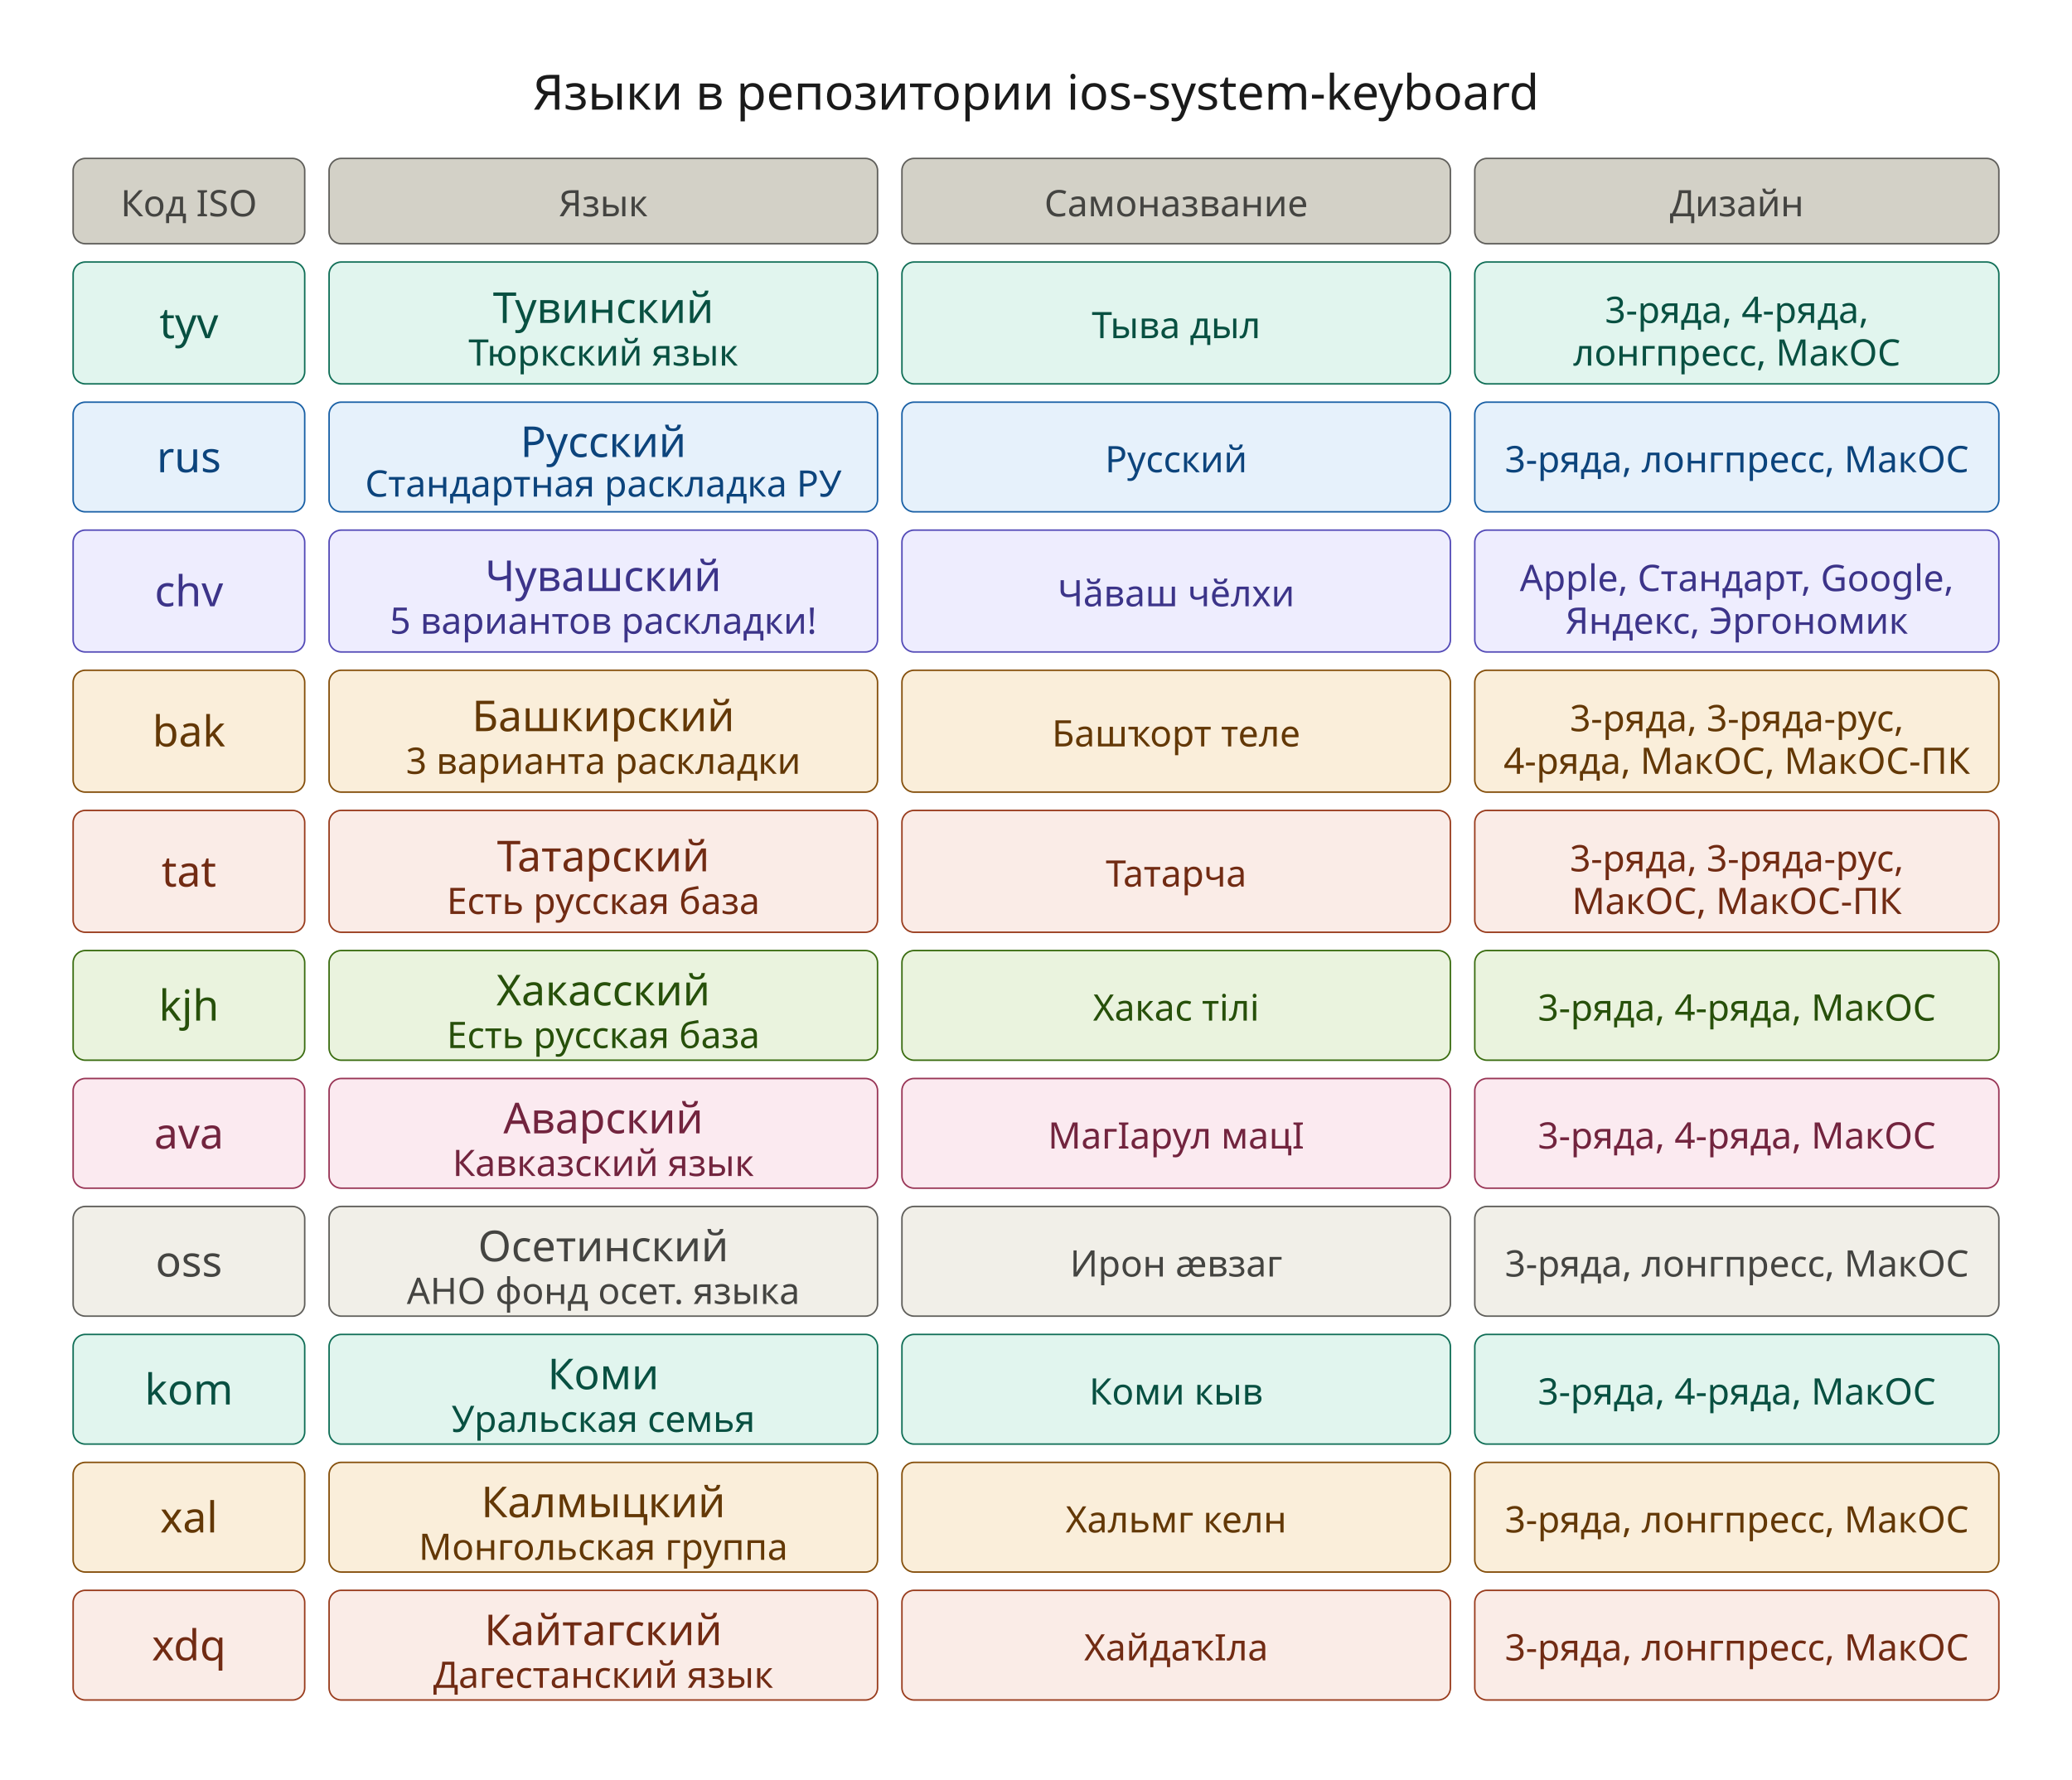
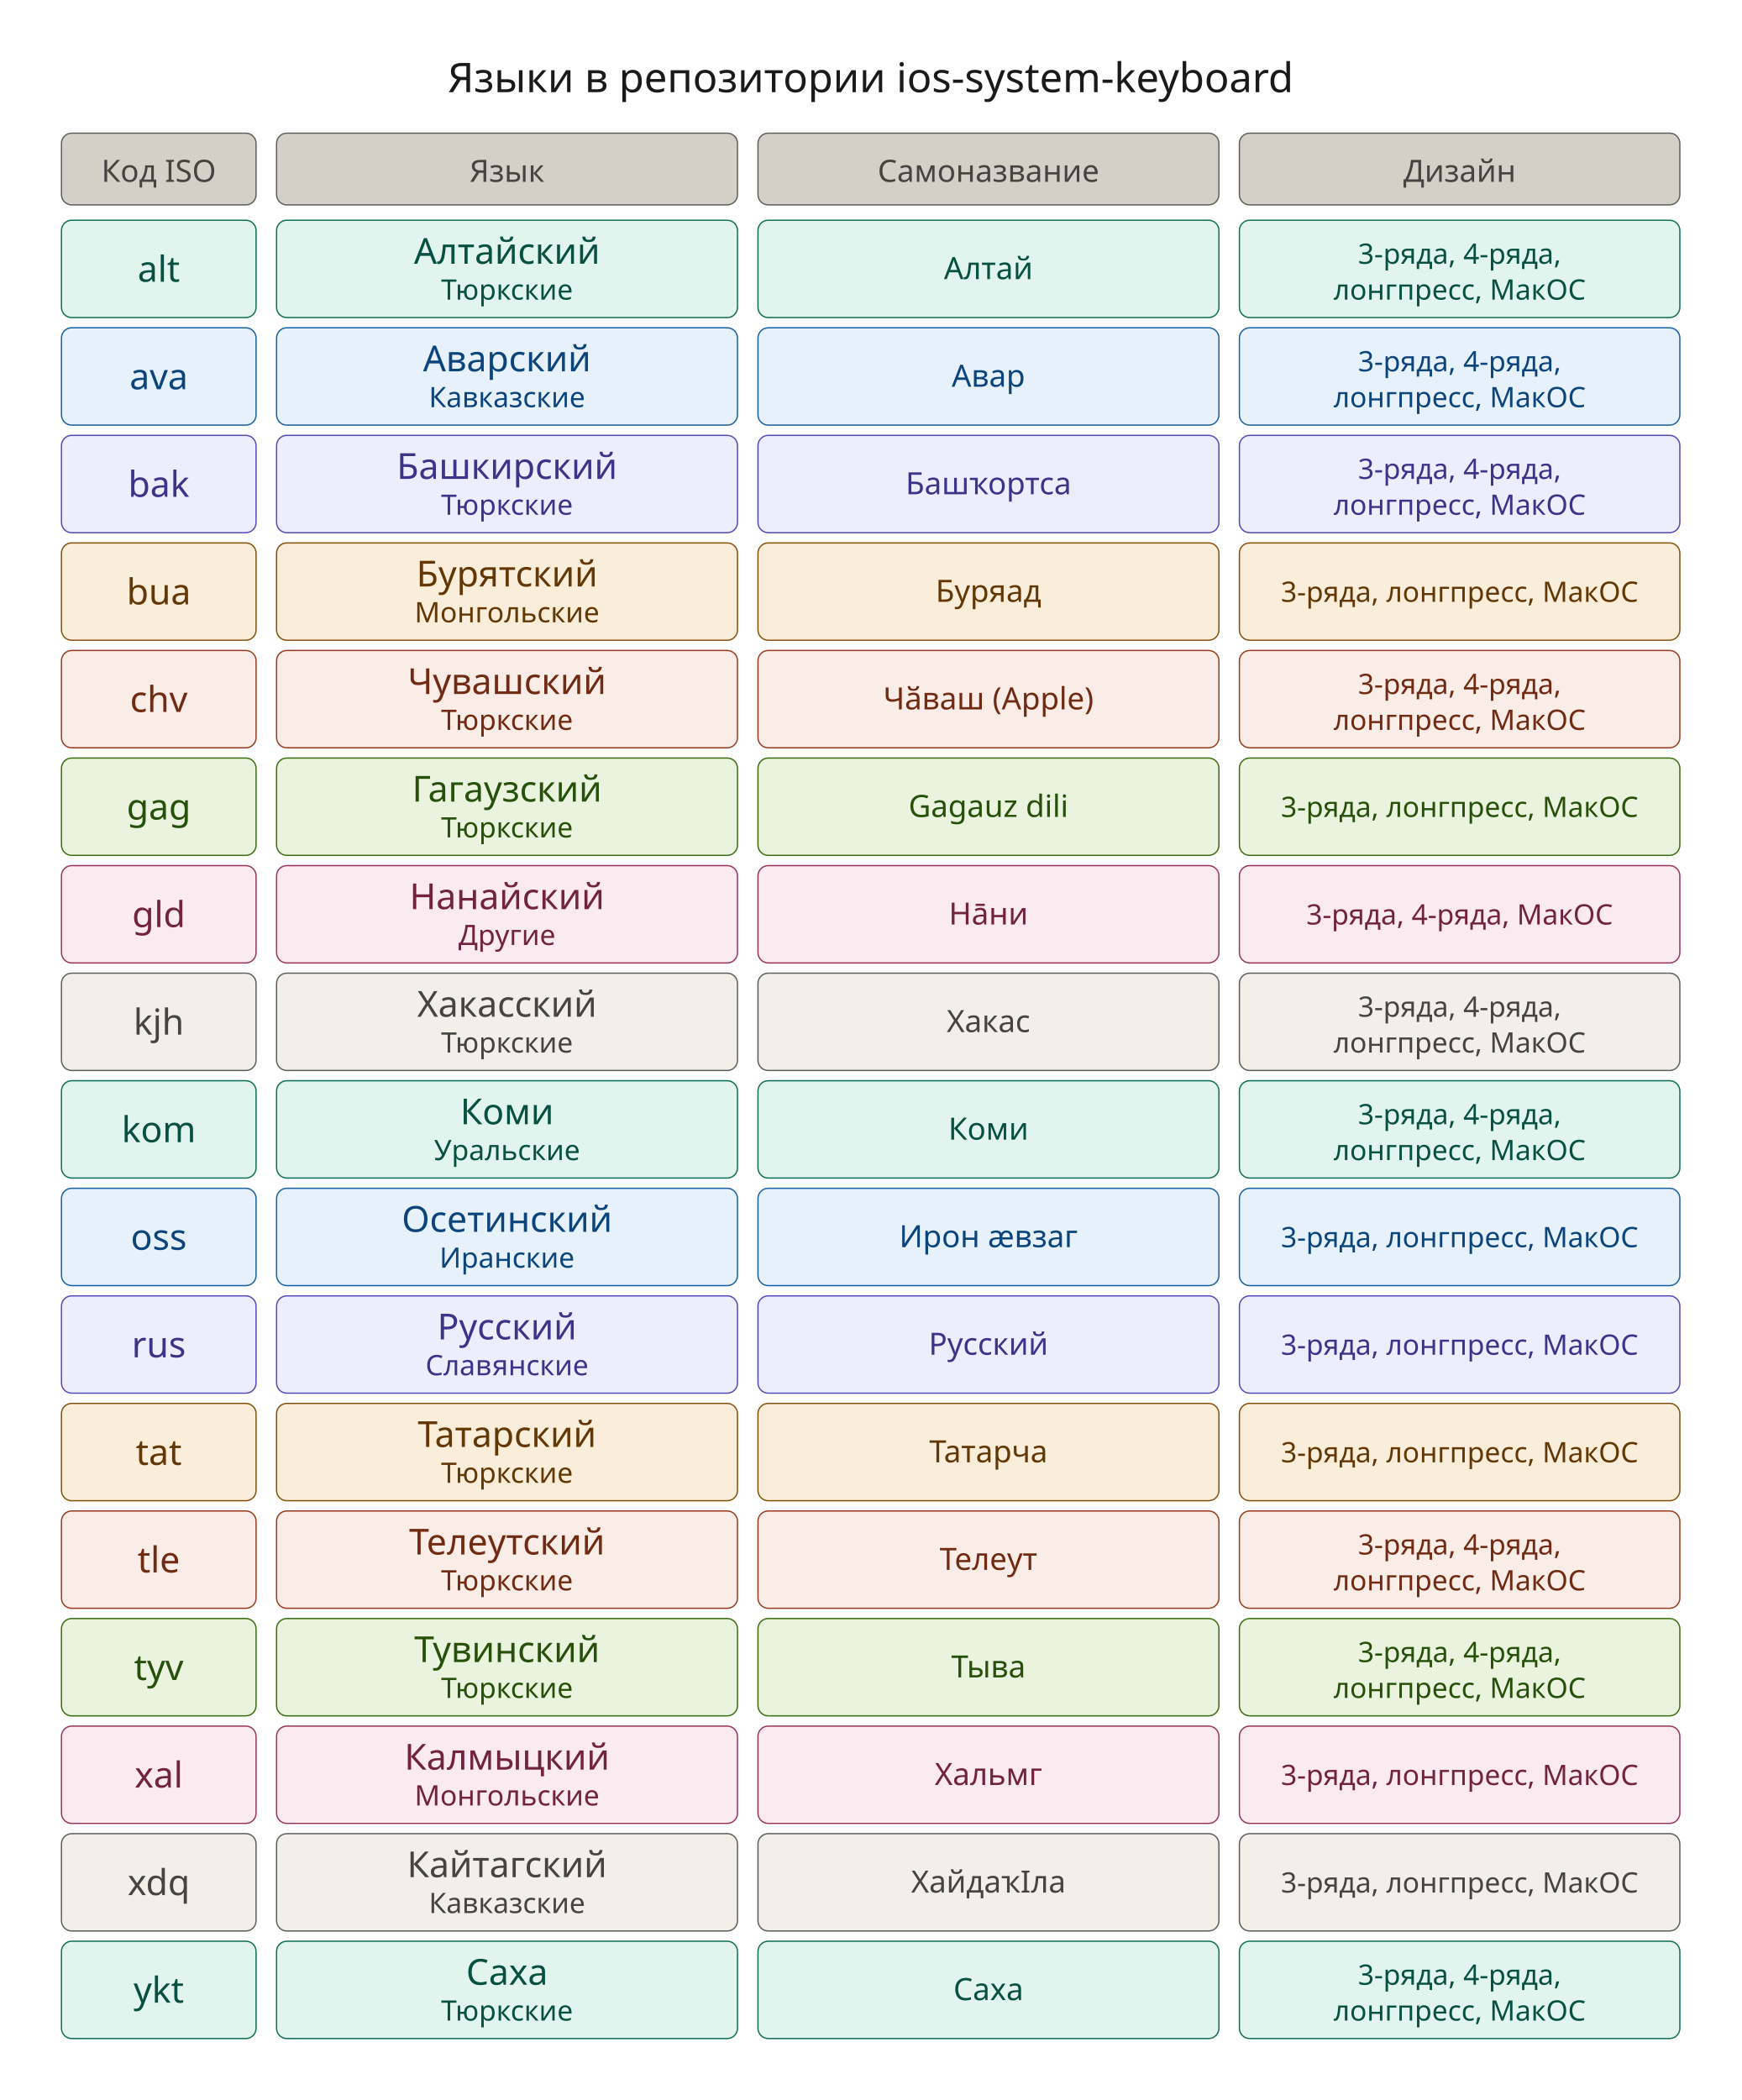
- <svg xmlns="http://www.w3.org/2000/svg" width="100%" viewBox="0 0 680 584" font-family="sans-serif">
+ <svg xmlns="http://www.w3.org/2000/svg" width="100%" viewBox="0 0 680 820" font-family="sans-serif">
  <text font-size="16" font-weight="500" fill="#1a1a1a" x="340" y="36" text-anchor="middle">Языки в репозитории ios-system-keyboard</text>
  <rect x="24" y="52" width="76" height="28" rx="4" fill="#D3D1C7" stroke="#5F5E5A" stroke-width="0.5" />
  <text font-size="12" fill="#444441" x="62" y="71" text-anchor="middle">Код ISO</text>
  <rect x="108" y="52" width="180" height="28" rx="4" fill="#D3D1C7" stroke="#5F5E5A" stroke-width="0.5" />
  <text font-size="12" fill="#444441" x="198" y="71" text-anchor="middle">Язык</text>
  <rect x="296" y="52" width="180" height="28" rx="4" fill="#D3D1C7" stroke="#5F5E5A" stroke-width="0.5" />
  <text font-size="12" fill="#444441" x="386" y="71" text-anchor="middle">Самоназвание</text>
  <rect x="484" y="52" width="172" height="28" rx="4" fill="#D3D1C7" stroke="#5F5E5A" stroke-width="0.5" />
  <text font-size="12" fill="#444441" x="570" y="71" text-anchor="middle">Дизайн</text>
-   <rect x="24" y="86" width="76" height="40" rx="4" fill="#E1F5EE" stroke="#0F6E56" stroke-width="0.5" />
-   <text font-size="14" font-weight="500" fill="#085041" x="62" y="111" text-anchor="middle">tyv</text>
-   <rect x="108" y="86" width="180" height="40" rx="4" fill="#E1F5EE" stroke="#0F6E56" stroke-width="0.5" />
-   <text font-size="14" font-weight="500" fill="#085041" x="198" y="106" text-anchor="middle">Тувинский</text>
-   <text font-size="12" fill="#085041" x="198" y="120" text-anchor="middle">Тюркский язык</text>
-   <rect x="296" y="86" width="180" height="40" rx="4" fill="#E1F5EE" stroke="#0F6E56" stroke-width="0.5" />
-   <text font-size="12" fill="#085041" x="386" y="111" text-anchor="middle">Тыва дыл</text>
-   <rect x="484" y="86" width="172" height="40" rx="4" fill="#E1F5EE" stroke="#0F6E56" stroke-width="0.5" />
-   <text font-size="12" fill="#085041" x="570" y="106" text-anchor="middle">3-ряда, 4-ряда,</text>
-   <text font-size="12" fill="#085041" x="570" y="120" text-anchor="middle">лонгпресс, МакОС</text>
-   <rect x="24" y="132" width="76" height="36" rx="4" fill="#E6F1FB" stroke="#185FA5" stroke-width="0.5" />
-   <text font-size="14" font-weight="500" fill="#0C447C" x="62" y="155" text-anchor="middle">rus</text>
-   <rect x="108" y="132" width="180" height="36" rx="4" fill="#E6F1FB" stroke="#185FA5" stroke-width="0.5" />
-   <text font-size="14" font-weight="500" fill="#0C447C" x="198" y="150" text-anchor="middle">Русский</text>
-   <text font-size="12" fill="#0C447C" x="198" y="163" text-anchor="middle">Стандартная раскладка РУ</text>
-   <rect x="296" y="132" width="180" height="36" rx="4" fill="#E6F1FB" stroke="#185FA5" stroke-width="0.5" />
-   <text font-size="12" fill="#0C447C" x="386" y="155" text-anchor="middle">Русский</text>
-   <rect x="484" y="132" width="172" height="36" rx="4" fill="#E6F1FB" stroke="#185FA5" stroke-width="0.5" />
-   <text font-size="12" fill="#0C447C" x="570" y="155" text-anchor="middle">3-ряда, лонгпресс, МакОС</text>
-   <rect x="24" y="174" width="76" height="40" rx="4" fill="#EEEDFE" stroke="#534AB7" stroke-width="0.5" />
-   <text font-size="14" font-weight="500" fill="#3C3489" x="62" y="199" text-anchor="middle">chv</text>
-   <rect x="108" y="174" width="180" height="40" rx="4" fill="#EEEDFE" stroke="#534AB7" stroke-width="0.5" />
-   <text font-size="14" font-weight="500" fill="#3C3489" x="198" y="194" text-anchor="middle">Чувашский</text>
-   <text font-size="12" fill="#3C3489" x="198" y="208" text-anchor="middle">5 вариантов раскладки!</text>
-   <rect x="296" y="174" width="180" height="40" rx="4" fill="#EEEDFE" stroke="#534AB7" stroke-width="0.5" />
-   <text font-size="12" fill="#3C3489" x="386" y="199" text-anchor="middle">Чӑваш чӗлхи</text>
-   <rect x="484" y="174" width="172" height="40" rx="4" fill="#EEEDFE" stroke="#534AB7" stroke-width="0.5" />
-   <text font-size="12" fill="#3C3489" x="570" y="194" text-anchor="middle">Apple, Стандарт, Google,</text>
-   <text font-size="12" fill="#3C3489" x="570" y="208" text-anchor="middle">Яндекс, Эргономик</text>
-   <rect x="24" y="220" width="76" height="40" rx="4" fill="#FAEEDA" stroke="#854F0B" stroke-width="0.5" />
-   <text font-size="14" font-weight="500" fill="#633806" x="62" y="245" text-anchor="middle">bak</text>
-   <rect x="108" y="220" width="180" height="40" rx="4" fill="#FAEEDA" stroke="#854F0B" stroke-width="0.5" />
-   <text font-size="14" font-weight="500" fill="#633806" x="198" y="240" text-anchor="middle">Башкирский</text>
-   <text font-size="12" fill="#633806" x="198" y="254" text-anchor="middle">3 варианта раскладки</text>
-   <rect x="296" y="220" width="180" height="40" rx="4" fill="#FAEEDA" stroke="#854F0B" stroke-width="0.5" />
-   <text font-size="12" fill="#633806" x="386" y="245" text-anchor="middle">Башҡорт теле</text>
-   <rect x="484" y="220" width="172" height="40" rx="4" fill="#FAEEDA" stroke="#854F0B" stroke-width="0.5" />
-   <text font-size="12" fill="#633806" x="570" y="240" text-anchor="middle">3-ряда, 3-ряда-рус,</text>
-   <text font-size="12" fill="#633806" x="570" y="254" text-anchor="middle">4-ряда, МакОС, МакОС-ПК</text>
-   <rect x="24" y="266" width="76" height="40" rx="4" fill="#FAECE7" stroke="#993C1D" stroke-width="0.5" />
-   <text font-size="14" font-weight="500" fill="#712B13" x="62" y="291" text-anchor="middle">tat</text>
-   <rect x="108" y="266" width="180" height="40" rx="4" fill="#FAECE7" stroke="#993C1D" stroke-width="0.5" />
-   <text font-size="14" font-weight="500" fill="#712B13" x="198" y="286" text-anchor="middle">Татарский</text>
-   <text font-size="12" fill="#712B13" x="198" y="300" text-anchor="middle">Есть русская база</text>
-   <rect x="296" y="266" width="180" height="40" rx="4" fill="#FAECE7" stroke="#993C1D" stroke-width="0.5" />
-   <text font-size="12" fill="#712B13" x="386" y="291" text-anchor="middle">Татарча</text>
-   <rect x="484" y="266" width="172" height="40" rx="4" fill="#FAECE7" stroke="#993C1D" stroke-width="0.5" />
-   <text font-size="12" fill="#712B13" x="570" y="286" text-anchor="middle">3-ряда, 3-ряда-рус,</text>
-   <text font-size="12" fill="#712B13" x="570" y="300" text-anchor="middle">МакОС, МакОС-ПК</text>
-   <rect x="24" y="312" width="76" height="36" rx="4" fill="#EAF3DE" stroke="#3B6D11" stroke-width="0.5" />
-   <text font-size="14" font-weight="500" fill="#27500A" x="62" y="335" text-anchor="middle">kjh</text>
-   <rect x="108" y="312" width="180" height="36" rx="4" fill="#EAF3DE" stroke="#3B6D11" stroke-width="0.5" />
-   <text font-size="14" font-weight="500" fill="#27500A" x="198" y="330" text-anchor="middle">Хакасский</text>
-   <text font-size="12" fill="#27500A" x="198" y="344" text-anchor="middle">Есть русская база</text>
-   <rect x="296" y="312" width="180" height="36" rx="4" fill="#EAF3DE" stroke="#3B6D11" stroke-width="0.5" />
-   <text font-size="12" fill="#27500A" x="386" y="335" text-anchor="middle">Хакас тілі</text>
-   <rect x="484" y="312" width="172" height="36" rx="4" fill="#EAF3DE" stroke="#3B6D11" stroke-width="0.5" />
-   <text font-size="12" fill="#27500A" x="570" y="335" text-anchor="middle">3-ряда, 4-ряда, МакОС</text>
-   <rect x="24" y="354" width="76" height="36" rx="4" fill="#FBEAF0" stroke="#993556" stroke-width="0.5" />
-   <text font-size="14" font-weight="500" fill="#72243E" x="62" y="377" text-anchor="middle">ava</text>
-   <rect x="108" y="354" width="180" height="36" rx="4" fill="#FBEAF0" stroke="#993556" stroke-width="0.5" />
-   <text font-size="14" font-weight="500" fill="#72243E" x="198" y="372" text-anchor="middle">Аварский</text>
-   <text font-size="12" fill="#72243E" x="198" y="386" text-anchor="middle">Кавказский язык</text>
-   <rect x="296" y="354" width="180" height="36" rx="4" fill="#FBEAF0" stroke="#993556" stroke-width="0.5" />
-   <text font-size="12" fill="#72243E" x="386" y="377" text-anchor="middle">Магӏарул мацӏ</text>
-   <rect x="484" y="354" width="172" height="36" rx="4" fill="#FBEAF0" stroke="#993556" stroke-width="0.5" />
-   <text font-size="12" fill="#72243E" x="570" y="377" text-anchor="middle">3-ряда, 4-ряда, МакОС</text>
-   <rect x="24" y="396" width="76" height="36" rx="4" fill="#F1EFE8" stroke="#5F5E5A" stroke-width="0.5" />
-   <text font-size="14" font-weight="500" fill="#444441" x="62" y="419" text-anchor="middle">oss</text>
-   <rect x="108" y="396" width="180" height="36" rx="4" fill="#F1EFE8" stroke="#5F5E5A" stroke-width="0.5" />
-   <text font-size="14" font-weight="500" fill="#444441" x="198" y="414" text-anchor="middle">Осетинский</text>
-   <text font-size="12" fill="#444441" x="198" y="428" text-anchor="middle">АНО фонд осет. языка</text>
-   <rect x="296" y="396" width="180" height="36" rx="4" fill="#F1EFE8" stroke="#5F5E5A" stroke-width="0.5" />
-   <text font-size="12" fill="#444441" x="386" y="419" text-anchor="middle">Ирон æвзаг</text>
-   <rect x="484" y="396" width="172" height="36" rx="4" fill="#F1EFE8" stroke="#5F5E5A" stroke-width="0.5" />
-   <text font-size="12" fill="#444441" x="570" y="419" text-anchor="middle">3-ряда, лонгпресс, МакОС</text>
-   <rect x="24" y="438" width="76" height="36" rx="4" fill="#E1F5EE" stroke="#0F6E56" stroke-width="0.5" />
-   <text font-size="14" font-weight="500" fill="#085041" x="62" y="461" text-anchor="middle">kom</text>
-   <rect x="108" y="438" width="180" height="36" rx="4" fill="#E1F5EE" stroke="#0F6E56" stroke-width="0.5" />
-   <text font-size="14" font-weight="500" fill="#085041" x="198" y="456" text-anchor="middle">Коми</text>
-   <text font-size="12" fill="#085041" x="198" y="470" text-anchor="middle">Уральская семья</text>
-   <rect x="296" y="438" width="180" height="36" rx="4" fill="#E1F5EE" stroke="#0F6E56" stroke-width="0.5" />
-   <text font-size="12" fill="#085041" x="386" y="461" text-anchor="middle">Коми кыв</text>
-   <rect x="484" y="438" width="172" height="36" rx="4" fill="#E1F5EE" stroke="#0F6E56" stroke-width="0.5" />
-   <text font-size="12" fill="#085041" x="570" y="461" text-anchor="middle">3-ряда, 4-ряда, МакОС</text>
-   <rect x="24" y="480" width="76" height="36" rx="4" fill="#FAEEDA" stroke="#854F0B" stroke-width="0.5" />
-   <text font-size="14" font-weight="500" fill="#633806" x="62" y="503" text-anchor="middle">xal</text>
-   <rect x="108" y="480" width="180" height="36" rx="4" fill="#FAEEDA" stroke="#854F0B" stroke-width="0.5" />
-   <text font-size="14" font-weight="500" fill="#633806" x="198" y="498" text-anchor="middle">Калмыцкий</text>
-   <text font-size="12" fill="#633806" x="198" y="512" text-anchor="middle">Монгольская группа</text>
-   <rect x="296" y="480" width="180" height="36" rx="4" fill="#FAEEDA" stroke="#854F0B" stroke-width="0.5" />
-   <text font-size="12" fill="#633806" x="386" y="503" text-anchor="middle">Хальмг келн</text>
-   <rect x="484" y="480" width="172" height="36" rx="4" fill="#FAEEDA" stroke="#854F0B" stroke-width="0.5" />
-   <text font-size="12" fill="#633806" x="570" y="503" text-anchor="middle">3-ряда, лонгпресс, МакОС</text>
-   <rect x="24" y="522" width="76" height="36" rx="4" fill="#FAECE7" stroke="#993C1D" stroke-width="0.5" />
-   <text font-size="14" font-weight="500" fill="#712B13" x="62" y="545" text-anchor="middle">xdq</text>
-   <rect x="108" y="522" width="180" height="36" rx="4" fill="#FAECE7" stroke="#993C1D" stroke-width="0.5" />
-   <text font-size="14" font-weight="500" fill="#712B13" x="198" y="540" text-anchor="middle">Кайтагский</text>
-   <text font-size="12" fill="#712B13" x="198" y="554" text-anchor="middle">Дагестанский язык</text>
-   <rect x="296" y="522" width="180" height="36" rx="4" fill="#FAECE7" stroke="#993C1D" stroke-width="0.5" />
-   <text font-size="12" fill="#712B13" x="386" y="545" text-anchor="middle">Хайдаҡӏла</text>
-   <rect x="484" y="522" width="172" height="36" rx="4" fill="#FAECE7" stroke="#993C1D" stroke-width="0.5" />
-   <text font-size="12" fill="#712B13" x="570" y="545" text-anchor="middle">3-ряда, лонгпресс, МакОС</text>
+   <rect x="24" y="86" width="76" height="38" rx="4" fill="#E1F5EE" stroke="#0F6E56" stroke-width="0.5" />
+   <text font-size="14" font-weight="500" fill="#085041" x="62" y="110" text-anchor="middle">alt</text>
+   <rect x="108" y="86" width="180" height="38" rx="4" fill="#E1F5EE" stroke="#0F6E56" stroke-width="0.5" />
+   <text font-size="14" font-weight="500" fill="#085041" x="198" y="103" text-anchor="middle">Алтайский</text>
+   <text font-size="11" fill="#085041" x="198" y="117" text-anchor="middle">Тюркские</text>
+   <rect x="296" y="86" width="180" height="38" rx="4" fill="#E1F5EE" stroke="#0F6E56" stroke-width="0.5" />
+   <text font-size="12" fill="#085041" x="386" y="109" text-anchor="middle">Алтай</text>
+   <rect x="484" y="86" width="172" height="38" rx="4" fill="#E1F5EE" stroke="#0F6E56" stroke-width="0.5" />
+   <text font-size="11" fill="#085041" x="570" y="103" text-anchor="middle">3-ряда, 4-ряда,</text>
+   <text font-size="11" fill="#085041" x="570" y="117" text-anchor="middle">лонгпресс, МакОС</text>
+   <rect x="24" y="128" width="76" height="38" rx="4" fill="#E6F1FB" stroke="#185FA5" stroke-width="0.5" />
+   <text font-size="14" font-weight="500" fill="#0C447C" x="62" y="152" text-anchor="middle">ava</text>
+   <rect x="108" y="128" width="180" height="38" rx="4" fill="#E6F1FB" stroke="#185FA5" stroke-width="0.5" />
+   <text font-size="14" font-weight="500" fill="#0C447C" x="198" y="145" text-anchor="middle">Аварский</text>
+   <text font-size="11" fill="#0C447C" x="198" y="159" text-anchor="middle">Кавказские</text>
+   <rect x="296" y="128" width="180" height="38" rx="4" fill="#E6F1FB" stroke="#185FA5" stroke-width="0.5" />
+   <text font-size="12" fill="#0C447C" x="386" y="151" text-anchor="middle">Авар</text>
+   <rect x="484" y="128" width="172" height="38" rx="4" fill="#E6F1FB" stroke="#185FA5" stroke-width="0.5" />
+   <text font-size="11" fill="#0C447C" x="570" y="145" text-anchor="middle">3-ряда, 4-ряда,</text>
+   <text font-size="11" fill="#0C447C" x="570" y="159" text-anchor="middle">лонгпресс, МакОС</text>
+   <rect x="24" y="170" width="76" height="38" rx="4" fill="#EEEDFE" stroke="#534AB7" stroke-width="0.5" />
+   <text font-size="14" font-weight="500" fill="#3C3489" x="62" y="194" text-anchor="middle">bak</text>
+   <rect x="108" y="170" width="180" height="38" rx="4" fill="#EEEDFE" stroke="#534AB7" stroke-width="0.5" />
+   <text font-size="14" font-weight="500" fill="#3C3489" x="198" y="187" text-anchor="middle">Башкирский</text>
+   <text font-size="11" fill="#3C3489" x="198" y="201" text-anchor="middle">Тюркские</text>
+   <rect x="296" y="170" width="180" height="38" rx="4" fill="#EEEDFE" stroke="#534AB7" stroke-width="0.5" />
+   <text font-size="12" fill="#3C3489" x="386" y="193" text-anchor="middle">Башҡортса</text>
+   <rect x="484" y="170" width="172" height="38" rx="4" fill="#EEEDFE" stroke="#534AB7" stroke-width="0.5" />
+   <text font-size="11" fill="#3C3489" x="570" y="187" text-anchor="middle">3-ряда, 4-ряда,</text>
+   <text font-size="11" fill="#3C3489" x="570" y="201" text-anchor="middle">лонгпресс, МакОС</text>
+   <rect x="24" y="212" width="76" height="38" rx="4" fill="#FAEEDA" stroke="#854F0B" stroke-width="0.5" />
+   <text font-size="14" font-weight="500" fill="#633806" x="62" y="236" text-anchor="middle">bua</text>
+   <rect x="108" y="212" width="180" height="38" rx="4" fill="#FAEEDA" stroke="#854F0B" stroke-width="0.5" />
+   <text font-size="14" font-weight="500" fill="#633806" x="198" y="229" text-anchor="middle">Бурятский</text>
+   <text font-size="11" fill="#633806" x="198" y="243" text-anchor="middle">Монгольские</text>
+   <rect x="296" y="212" width="180" height="38" rx="4" fill="#FAEEDA" stroke="#854F0B" stroke-width="0.5" />
+   <text font-size="12" fill="#633806" x="386" y="235" text-anchor="middle">Буряад</text>
+   <rect x="484" y="212" width="172" height="38" rx="4" fill="#FAEEDA" stroke="#854F0B" stroke-width="0.5" />
+   <text font-size="11" fill="#633806" x="570" y="235" text-anchor="middle">3-ряда, лонгпресс, МакОС</text>
+   <rect x="24" y="254" width="76" height="38" rx="4" fill="#FAECE7" stroke="#993C1D" stroke-width="0.5" />
+   <text font-size="14" font-weight="500" fill="#712B13" x="62" y="278" text-anchor="middle">chv</text>
+   <rect x="108" y="254" width="180" height="38" rx="4" fill="#FAECE7" stroke="#993C1D" stroke-width="0.5" />
+   <text font-size="14" font-weight="500" fill="#712B13" x="198" y="271" text-anchor="middle">Чувашский</text>
+   <text font-size="11" fill="#712B13" x="198" y="285" text-anchor="middle">Тюркские</text>
+   <rect x="296" y="254" width="180" height="38" rx="4" fill="#FAECE7" stroke="#993C1D" stroke-width="0.5" />
+   <text font-size="12" fill="#712B13" x="386" y="277" text-anchor="middle">Чӑваш (Apple)</text>
+   <rect x="484" y="254" width="172" height="38" rx="4" fill="#FAECE7" stroke="#993C1D" stroke-width="0.5" />
+   <text font-size="11" fill="#712B13" x="570" y="271" text-anchor="middle">3-ряда, 4-ряда,</text>
+   <text font-size="11" fill="#712B13" x="570" y="285" text-anchor="middle">лонгпресс, МакОС</text>
+   <rect x="24" y="296" width="76" height="38" rx="4" fill="#EAF3DE" stroke="#3B6D11" stroke-width="0.5" />
+   <text font-size="14" font-weight="500" fill="#27500A" x="62" y="320" text-anchor="middle">gag</text>
+   <rect x="108" y="296" width="180" height="38" rx="4" fill="#EAF3DE" stroke="#3B6D11" stroke-width="0.5" />
+   <text font-size="14" font-weight="500" fill="#27500A" x="198" y="313" text-anchor="middle">Гагаузский</text>
+   <text font-size="11" fill="#27500A" x="198" y="327" text-anchor="middle">Тюркские</text>
+   <rect x="296" y="296" width="180" height="38" rx="4" fill="#EAF3DE" stroke="#3B6D11" stroke-width="0.5" />
+   <text font-size="12" fill="#27500A" x="386" y="319" text-anchor="middle">Gagauz dili</text>
+   <rect x="484" y="296" width="172" height="38" rx="4" fill="#EAF3DE" stroke="#3B6D11" stroke-width="0.5" />
+   <text font-size="11" fill="#27500A" x="570" y="319" text-anchor="middle">3-ряда, лонгпресс, МакОС</text>
+   <rect x="24" y="338" width="76" height="38" rx="4" fill="#FBEAF0" stroke="#993556" stroke-width="0.5" />
+   <text font-size="14" font-weight="500" fill="#72243E" x="62" y="362" text-anchor="middle">gld</text>
+   <rect x="108" y="338" width="180" height="38" rx="4" fill="#FBEAF0" stroke="#993556" stroke-width="0.5" />
+   <text font-size="14" font-weight="500" fill="#72243E" x="198" y="355" text-anchor="middle">Нанайский</text>
+   <text font-size="11" fill="#72243E" x="198" y="369" text-anchor="middle">Другие</text>
+   <rect x="296" y="338" width="180" height="38" rx="4" fill="#FBEAF0" stroke="#993556" stroke-width="0.5" />
+   <text font-size="12" fill="#72243E" x="386" y="361" text-anchor="middle">На̄ни</text>
+   <rect x="484" y="338" width="172" height="38" rx="4" fill="#FBEAF0" stroke="#993556" stroke-width="0.5" />
+   <text font-size="11" fill="#72243E" x="570" y="361" text-anchor="middle">3-ряда, 4-ряда, МакОС</text>
+   <rect x="24" y="380" width="76" height="38" rx="4" fill="#F1EFE8" stroke="#5F5E5A" stroke-width="0.5" />
+   <text font-size="14" font-weight="500" fill="#444441" x="62" y="404" text-anchor="middle">kjh</text>
+   <rect x="108" y="380" width="180" height="38" rx="4" fill="#F1EFE8" stroke="#5F5E5A" stroke-width="0.5" />
+   <text font-size="14" font-weight="500" fill="#444441" x="198" y="397" text-anchor="middle">Хакасский</text>
+   <text font-size="11" fill="#444441" x="198" y="411" text-anchor="middle">Тюркские</text>
+   <rect x="296" y="380" width="180" height="38" rx="4" fill="#F1EFE8" stroke="#5F5E5A" stroke-width="0.5" />
+   <text font-size="12" fill="#444441" x="386" y="403" text-anchor="middle">Хакас</text>
+   <rect x="484" y="380" width="172" height="38" rx="4" fill="#F1EFE8" stroke="#5F5E5A" stroke-width="0.5" />
+   <text font-size="11" fill="#444441" x="570" y="397" text-anchor="middle">3-ряда, 4-ряда,</text>
+   <text font-size="11" fill="#444441" x="570" y="411" text-anchor="middle">лонгпресс, МакОС</text>
+   <rect x="24" y="422" width="76" height="38" rx="4" fill="#E1F5EE" stroke="#0F6E56" stroke-width="0.5" />
+   <text font-size="14" font-weight="500" fill="#085041" x="62" y="446" text-anchor="middle">kom</text>
+   <rect x="108" y="422" width="180" height="38" rx="4" fill="#E1F5EE" stroke="#0F6E56" stroke-width="0.5" />
+   <text font-size="14" font-weight="500" fill="#085041" x="198" y="439" text-anchor="middle">Коми</text>
+   <text font-size="11" fill="#085041" x="198" y="453" text-anchor="middle">Уральские</text>
+   <rect x="296" y="422" width="180" height="38" rx="4" fill="#E1F5EE" stroke="#0F6E56" stroke-width="0.5" />
+   <text font-size="12" fill="#085041" x="386" y="445" text-anchor="middle">Коми</text>
+   <rect x="484" y="422" width="172" height="38" rx="4" fill="#E1F5EE" stroke="#0F6E56" stroke-width="0.5" />
+   <text font-size="11" fill="#085041" x="570" y="439" text-anchor="middle">3-ряда, 4-ряда,</text>
+   <text font-size="11" fill="#085041" x="570" y="453" text-anchor="middle">лонгпресс, МакОС</text>
+   <rect x="24" y="464" width="76" height="38" rx="4" fill="#E6F1FB" stroke="#185FA5" stroke-width="0.5" />
+   <text font-size="14" font-weight="500" fill="#0C447C" x="62" y="488" text-anchor="middle">oss</text>
+   <rect x="108" y="464" width="180" height="38" rx="4" fill="#E6F1FB" stroke="#185FA5" stroke-width="0.5" />
+   <text font-size="14" font-weight="500" fill="#0C447C" x="198" y="481" text-anchor="middle">Осетинский</text>
+   <text font-size="11" fill="#0C447C" x="198" y="495" text-anchor="middle">Иранские</text>
+   <rect x="296" y="464" width="180" height="38" rx="4" fill="#E6F1FB" stroke="#185FA5" stroke-width="0.5" />
+   <text font-size="12" fill="#0C447C" x="386" y="487" text-anchor="middle">Ирон ӕвзаг</text>
+   <rect x="484" y="464" width="172" height="38" rx="4" fill="#E6F1FB" stroke="#185FA5" stroke-width="0.5" />
+   <text font-size="11" fill="#0C447C" x="570" y="487" text-anchor="middle">3-ряда, лонгпресс, МакОС</text>
+   <rect x="24" y="506" width="76" height="38" rx="4" fill="#EEEDFE" stroke="#534AB7" stroke-width="0.5" />
+   <text font-size="14" font-weight="500" fill="#3C3489" x="62" y="530" text-anchor="middle">rus</text>
+   <rect x="108" y="506" width="180" height="38" rx="4" fill="#EEEDFE" stroke="#534AB7" stroke-width="0.5" />
+   <text font-size="14" font-weight="500" fill="#3C3489" x="198" y="523" text-anchor="middle">Русский</text>
+   <text font-size="11" fill="#3C3489" x="198" y="537" text-anchor="middle">Славянские</text>
+   <rect x="296" y="506" width="180" height="38" rx="4" fill="#EEEDFE" stroke="#534AB7" stroke-width="0.5" />
+   <text font-size="12" fill="#3C3489" x="386" y="529" text-anchor="middle">Русский</text>
+   <rect x="484" y="506" width="172" height="38" rx="4" fill="#EEEDFE" stroke="#534AB7" stroke-width="0.5" />
+   <text font-size="11" fill="#3C3489" x="570" y="529" text-anchor="middle">3-ряда, лонгпресс, МакОС</text>
+   <rect x="24" y="548" width="76" height="38" rx="4" fill="#FAEEDA" stroke="#854F0B" stroke-width="0.5" />
+   <text font-size="14" font-weight="500" fill="#633806" x="62" y="572" text-anchor="middle">tat</text>
+   <rect x="108" y="548" width="180" height="38" rx="4" fill="#FAEEDA" stroke="#854F0B" stroke-width="0.5" />
+   <text font-size="14" font-weight="500" fill="#633806" x="198" y="565" text-anchor="middle">Татарский</text>
+   <text font-size="11" fill="#633806" x="198" y="579" text-anchor="middle">Тюркские</text>
+   <rect x="296" y="548" width="180" height="38" rx="4" fill="#FAEEDA" stroke="#854F0B" stroke-width="0.5" />
+   <text font-size="12" fill="#633806" x="386" y="571" text-anchor="middle">Татарча</text>
+   <rect x="484" y="548" width="172" height="38" rx="4" fill="#FAEEDA" stroke="#854F0B" stroke-width="0.5" />
+   <text font-size="11" fill="#633806" x="570" y="571" text-anchor="middle">3-ряда, лонгпресс, МакОС</text>
+   <rect x="24" y="590" width="76" height="38" rx="4" fill="#FAECE7" stroke="#993C1D" stroke-width="0.5" />
+   <text font-size="14" font-weight="500" fill="#712B13" x="62" y="614" text-anchor="middle">tle</text>
+   <rect x="108" y="590" width="180" height="38" rx="4" fill="#FAECE7" stroke="#993C1D" stroke-width="0.5" />
+   <text font-size="14" font-weight="500" fill="#712B13" x="198" y="607" text-anchor="middle">Телеутский</text>
+   <text font-size="11" fill="#712B13" x="198" y="621" text-anchor="middle">Тюркские</text>
+   <rect x="296" y="590" width="180" height="38" rx="4" fill="#FAECE7" stroke="#993C1D" stroke-width="0.5" />
+   <text font-size="12" fill="#712B13" x="386" y="613" text-anchor="middle">Телеут</text>
+   <rect x="484" y="590" width="172" height="38" rx="4" fill="#FAECE7" stroke="#993C1D" stroke-width="0.5" />
+   <text font-size="11" fill="#712B13" x="570" y="607" text-anchor="middle">3-ряда, 4-ряда,</text>
+   <text font-size="11" fill="#712B13" x="570" y="621" text-anchor="middle">лонгпресс, МакОС</text>
+   <rect x="24" y="632" width="76" height="38" rx="4" fill="#EAF3DE" stroke="#3B6D11" stroke-width="0.5" />
+   <text font-size="14" font-weight="500" fill="#27500A" x="62" y="656" text-anchor="middle">tyv</text>
+   <rect x="108" y="632" width="180" height="38" rx="4" fill="#EAF3DE" stroke="#3B6D11" stroke-width="0.5" />
+   <text font-size="14" font-weight="500" fill="#27500A" x="198" y="649" text-anchor="middle">Тувинский</text>
+   <text font-size="11" fill="#27500A" x="198" y="663" text-anchor="middle">Тюркские</text>
+   <rect x="296" y="632" width="180" height="38" rx="4" fill="#EAF3DE" stroke="#3B6D11" stroke-width="0.5" />
+   <text font-size="12" fill="#27500A" x="386" y="655" text-anchor="middle">Тыва</text>
+   <rect x="484" y="632" width="172" height="38" rx="4" fill="#EAF3DE" stroke="#3B6D11" stroke-width="0.5" />
+   <text font-size="11" fill="#27500A" x="570" y="649" text-anchor="middle">3-ряда, 4-ряда,</text>
+   <text font-size="11" fill="#27500A" x="570" y="663" text-anchor="middle">лонгпресс, МакОС</text>
+   <rect x="24" y="674" width="76" height="38" rx="4" fill="#FBEAF0" stroke="#993556" stroke-width="0.5" />
+   <text font-size="14" font-weight="500" fill="#72243E" x="62" y="698" text-anchor="middle">xal</text>
+   <rect x="108" y="674" width="180" height="38" rx="4" fill="#FBEAF0" stroke="#993556" stroke-width="0.5" />
+   <text font-size="14" font-weight="500" fill="#72243E" x="198" y="691" text-anchor="middle">Калмыцкий</text>
+   <text font-size="11" fill="#72243E" x="198" y="705" text-anchor="middle">Монгольские</text>
+   <rect x="296" y="674" width="180" height="38" rx="4" fill="#FBEAF0" stroke="#993556" stroke-width="0.5" />
+   <text font-size="12" fill="#72243E" x="386" y="697" text-anchor="middle">Хальмг</text>
+   <rect x="484" y="674" width="172" height="38" rx="4" fill="#FBEAF0" stroke="#993556" stroke-width="0.5" />
+   <text font-size="11" fill="#72243E" x="570" y="697" text-anchor="middle">3-ряда, лонгпресс, МакОС</text>
+   <rect x="24" y="716" width="76" height="38" rx="4" fill="#F1EFE8" stroke="#5F5E5A" stroke-width="0.5" />
+   <text font-size="14" font-weight="500" fill="#444441" x="62" y="740" text-anchor="middle">xdq</text>
+   <rect x="108" y="716" width="180" height="38" rx="4" fill="#F1EFE8" stroke="#5F5E5A" stroke-width="0.5" />
+   <text font-size="14" font-weight="500" fill="#444441" x="198" y="733" text-anchor="middle">Кайтагский</text>
+   <text font-size="11" fill="#444441" x="198" y="747" text-anchor="middle">Кавказские</text>
+   <rect x="296" y="716" width="180" height="38" rx="4" fill="#F1EFE8" stroke="#5F5E5A" stroke-width="0.5" />
+   <text font-size="12" fill="#444441" x="386" y="739" text-anchor="middle">Хайдаҡӏла</text>
+   <rect x="484" y="716" width="172" height="38" rx="4" fill="#F1EFE8" stroke="#5F5E5A" stroke-width="0.5" />
+   <text font-size="11" fill="#444441" x="570" y="739" text-anchor="middle">3-ряда, лонгпресс, МакОС</text>
+   <rect x="24" y="758" width="76" height="38" rx="4" fill="#E1F5EE" stroke="#0F6E56" stroke-width="0.5" />
+   <text font-size="14" font-weight="500" fill="#085041" x="62" y="782" text-anchor="middle">ykt</text>
+   <rect x="108" y="758" width="180" height="38" rx="4" fill="#E1F5EE" stroke="#0F6E56" stroke-width="0.5" />
+   <text font-size="14" font-weight="500" fill="#085041" x="198" y="775" text-anchor="middle">Саха</text>
+   <text font-size="11" fill="#085041" x="198" y="789" text-anchor="middle">Тюркские</text>
+   <rect x="296" y="758" width="180" height="38" rx="4" fill="#E1F5EE" stroke="#0F6E56" stroke-width="0.5" />
+   <text font-size="12" fill="#085041" x="386" y="781" text-anchor="middle">Саха</text>
+   <rect x="484" y="758" width="172" height="38" rx="4" fill="#E1F5EE" stroke="#0F6E56" stroke-width="0.5" />
+   <text font-size="11" fill="#085041" x="570" y="775" text-anchor="middle">3-ряда, 4-ряда,</text>
+   <text font-size="11" fill="#085041" x="570" y="789" text-anchor="middle">лонгпресс, МакОС</text>
</svg>
